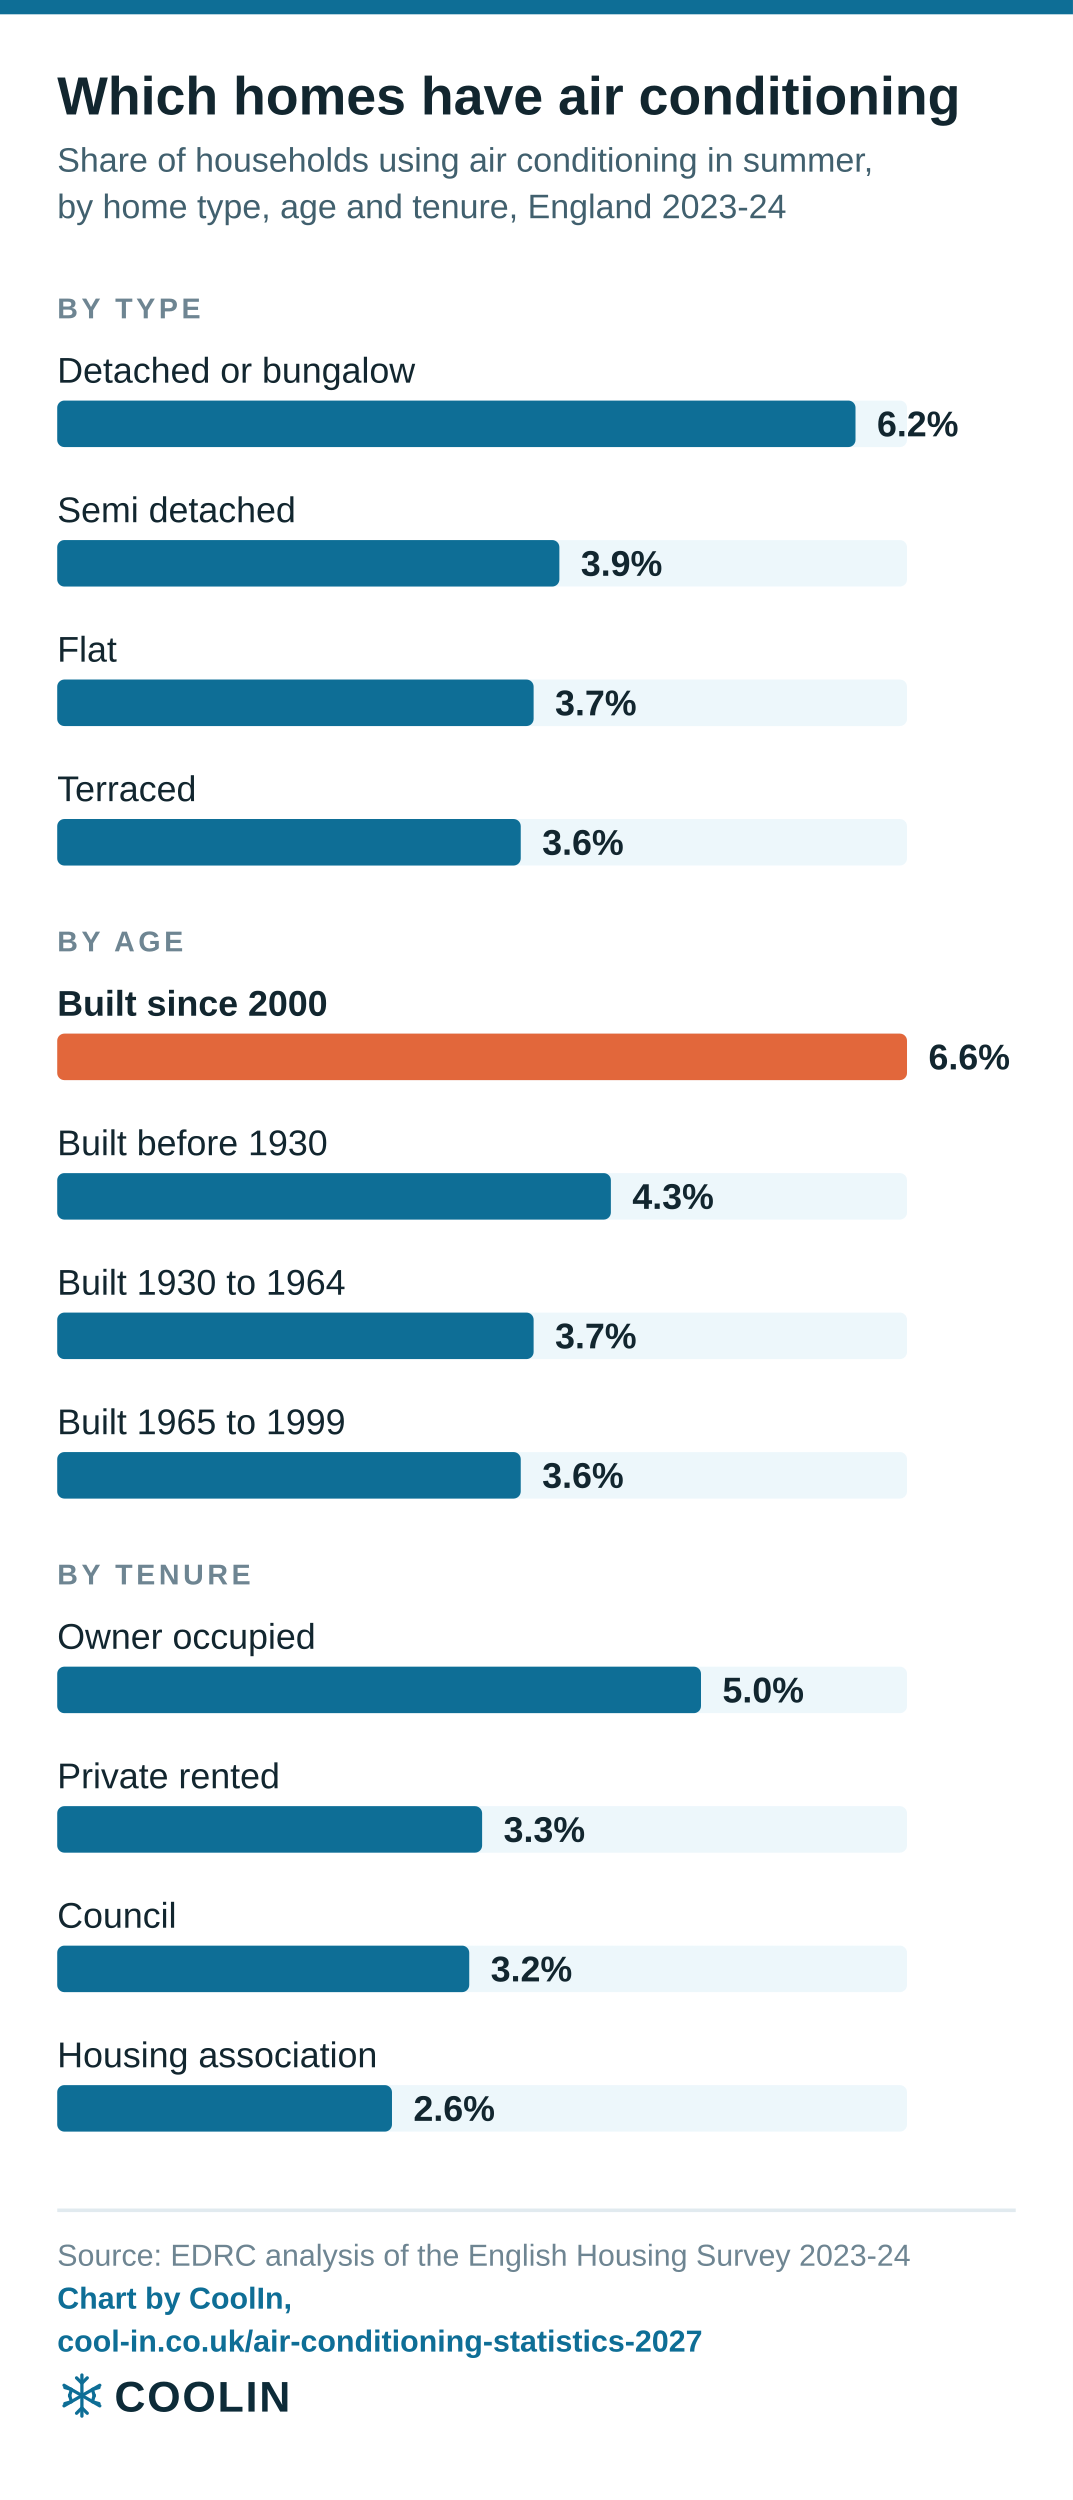
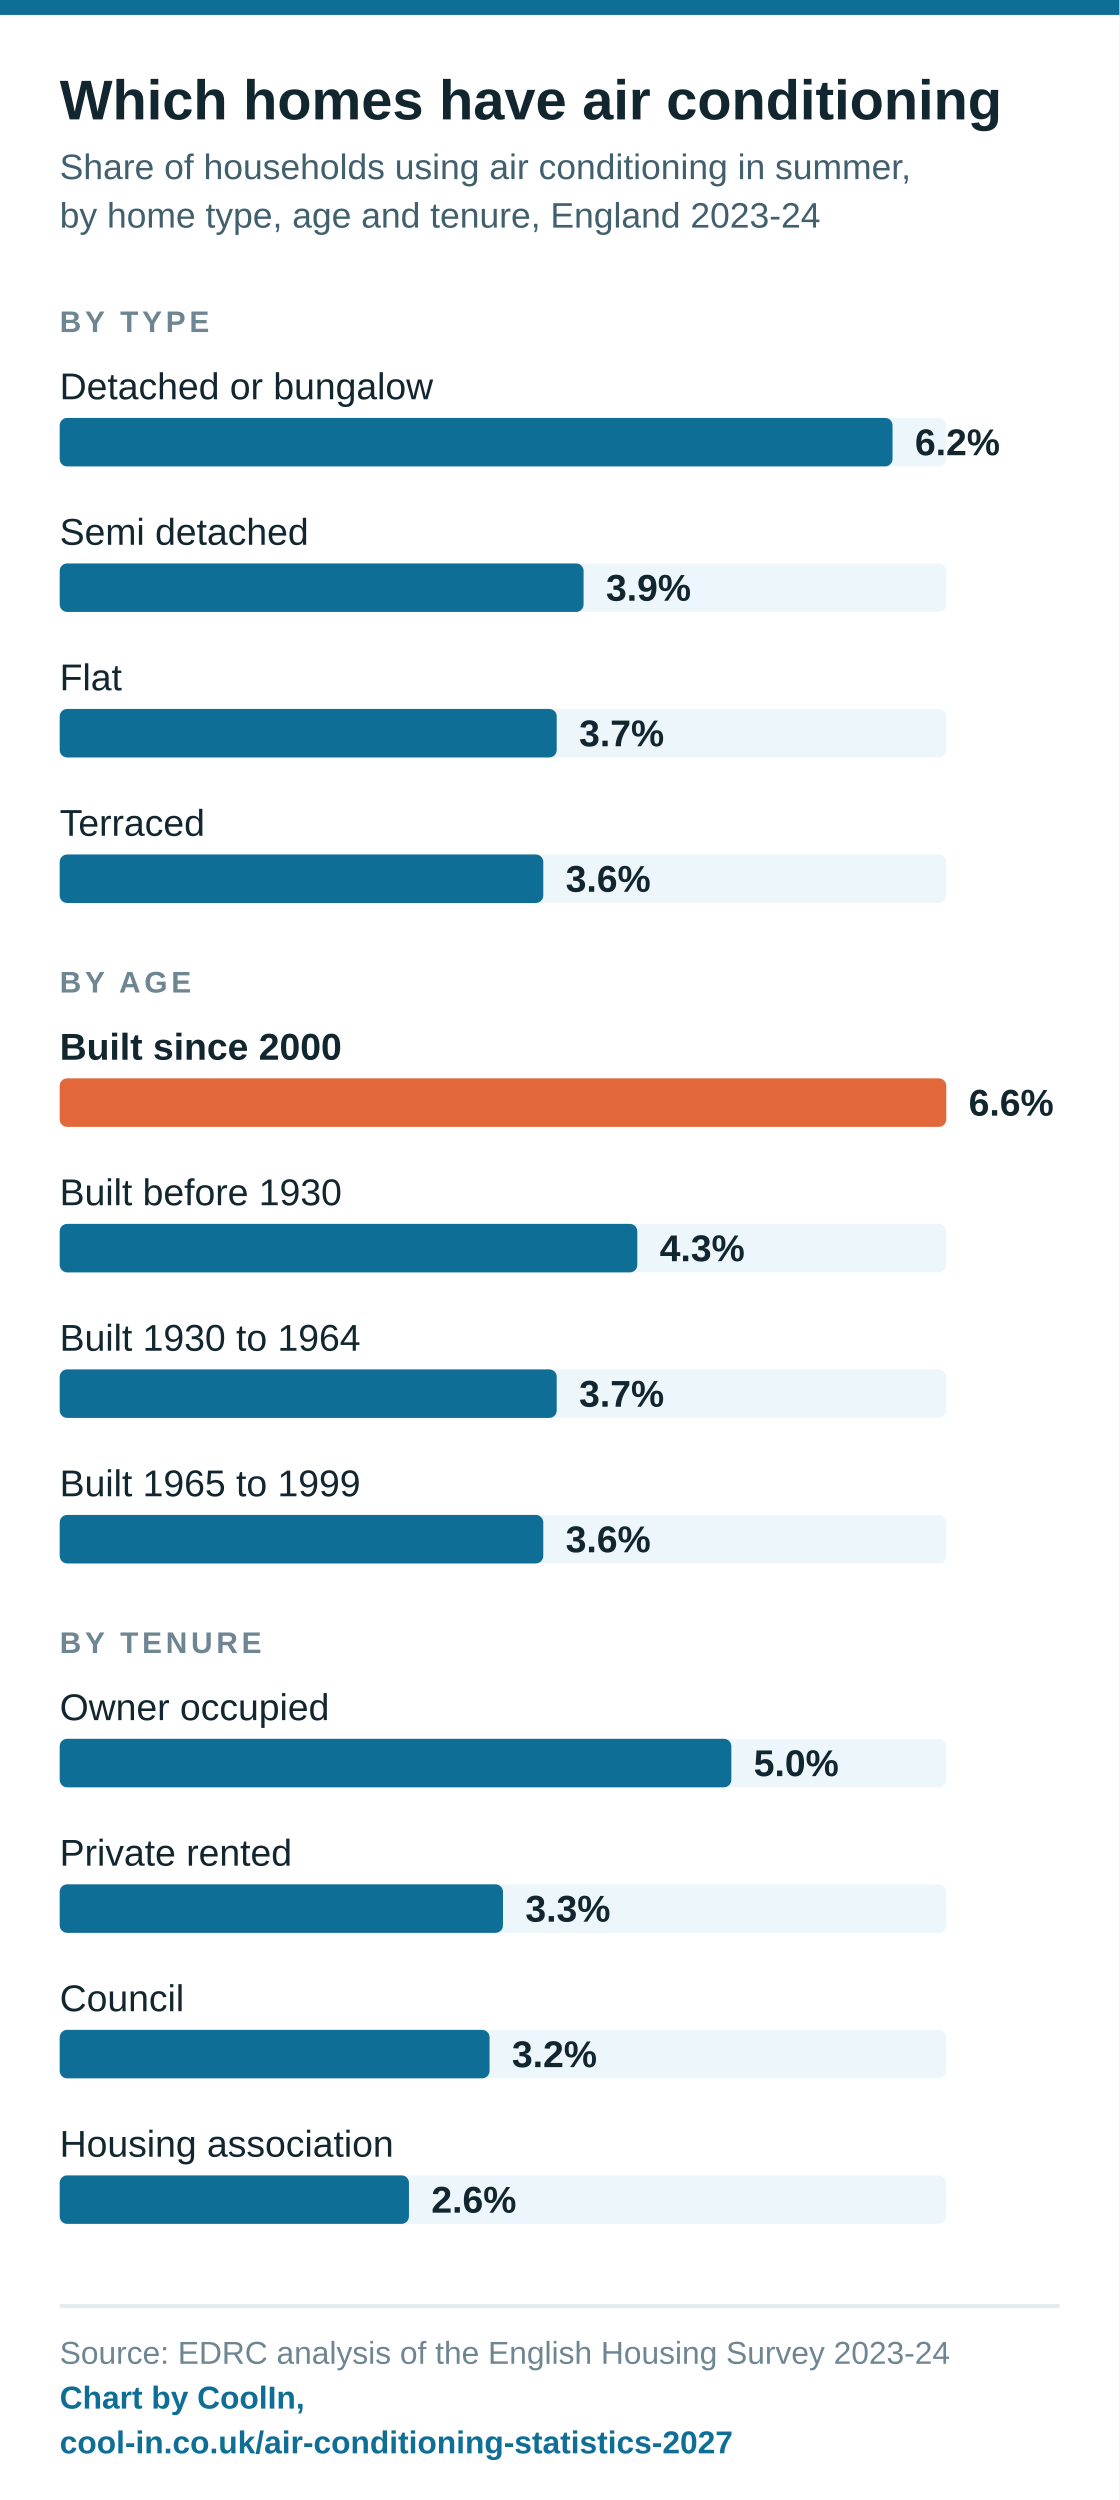
- <svg xmlns="http://www.w3.org/2000/svg" viewBox="0 0 600 1398" width="600" height="1398" font-family="Arial, Helvetica, sans-serif">
-   <rect width="600" height="1398" fill="#FFFFFF" />
+ <svg xmlns="http://www.w3.org/2000/svg" viewBox="0 0 600 1340" width="600" height="1340" font-family="Arial, Helvetica, sans-serif">
+   <rect width="600" height="1340" fill="#FFFFFF" />
  <rect width="600" height="8" fill="#0E6E96" />
  <text x="32" y="64" font-size="30" font-weight="700" fill="#12262F">Which homes have air conditioning</text>
  <text x="32" y="96" font-size="19" fill="#41606E">Share of households using air conditioning in summer,</text>
  <text x="32" y="122" font-size="19" fill="#41606E">by home type, age and tenure, England 2023-24</text>
  <g transform="translate(0,152)">
    <defs>
      <pattern id="hatch" width="10" height="10" patternUnits="userSpaceOnUse" patternTransform="rotate(45)">
        <rect width="10" height="10" fill="#FBE7DC" />
        <line x1="0" y1="0" x2="0" y2="10" stroke="#E2673B" stroke-width="4" />
      </pattern>
    </defs>
    <text x="32" y="26" font-size="16" font-weight="700" letter-spacing="2" fill="#6E8592">BY TYPE</text>
    <text x="32" y="62" font-size="20" font-weight="400" fill="#12262F">Detached or bungalow</text>
    <rect x="32" y="72" width="475.2" height="26" rx="4" fill="#D7EDF7" opacity=".45" />
    <rect x="32" y="72" width="446.4" height="26" rx="4" fill="#0E6E96" />
    <text x="490.4" y="92" font-size="20" font-weight="700" fill="#12262F">6.2%</text>
    <text x="32" y="140" font-size="20" font-weight="400" fill="#12262F">Semi detached</text>
    <rect x="32" y="150" width="475.2" height="26" rx="4" fill="#D7EDF7" opacity=".45" />
    <rect x="32" y="150" width="280.8" height="26" rx="4" fill="#0E6E96" />
    <text x="324.8" y="170" font-size="20" font-weight="700" fill="#12262F">3.9%</text>
    <text x="32" y="218" font-size="20" font-weight="400" fill="#12262F">Flat</text>
    <rect x="32" y="228" width="475.2" height="26" rx="4" fill="#D7EDF7" opacity=".45" />
    <rect x="32" y="228" width="266.4" height="26" rx="4" fill="#0E6E96" />
    <text x="310.4" y="248" font-size="20" font-weight="700" fill="#12262F">3.7%</text>
    <text x="32" y="296" font-size="20" font-weight="400" fill="#12262F">Terraced</text>
    <rect x="32" y="306" width="475.2" height="26" rx="4" fill="#D7EDF7" opacity=".45" />
    <rect x="32" y="306" width="259.2" height="26" rx="4" fill="#0E6E96" />
    <text x="303.2" y="326" font-size="20" font-weight="700" fill="#12262F">3.6%</text>
    <text x="32" y="380" font-size="16" font-weight="700" letter-spacing="2" fill="#6E8592">BY AGE</text>
    <text x="32" y="416" font-size="20" font-weight="700" fill="#12262F">Built since 2000</text>
    <rect x="32" y="426" width="475.2" height="26" rx="4" fill="#D7EDF7" opacity=".45" />
    <rect x="32" y="426" width="475.2" height="26" rx="4" fill="#E2673B" />
    <text x="519.2" y="446" font-size="20" font-weight="700" fill="#12262F">6.6%</text>
    <text x="32" y="494" font-size="20" font-weight="400" fill="#12262F">Built before 1930</text>
    <rect x="32" y="504" width="475.2" height="26" rx="4" fill="#D7EDF7" opacity=".45" />
    <rect x="32" y="504" width="309.6" height="26" rx="4" fill="#0E6E96" />
    <text x="353.6" y="524" font-size="20" font-weight="700" fill="#12262F">4.3%</text>
    <text x="32" y="572" font-size="20" font-weight="400" fill="#12262F">Built 1930 to 1964</text>
    <rect x="32" y="582" width="475.2" height="26" rx="4" fill="#D7EDF7" opacity=".45" />
    <rect x="32" y="582" width="266.4" height="26" rx="4" fill="#0E6E96" />
    <text x="310.4" y="602" font-size="20" font-weight="700" fill="#12262F">3.7%</text>
    <text x="32" y="650" font-size="20" font-weight="400" fill="#12262F">Built 1965 to 1999</text>
    <rect x="32" y="660" width="475.2" height="26" rx="4" fill="#D7EDF7" opacity=".45" />
    <rect x="32" y="660" width="259.2" height="26" rx="4" fill="#0E6E96" />
    <text x="303.2" y="680" font-size="20" font-weight="700" fill="#12262F">3.6%</text>
    <text x="32" y="734" font-size="16" font-weight="700" letter-spacing="2" fill="#6E8592">BY TENURE</text>
    <text x="32" y="770" font-size="20" font-weight="400" fill="#12262F">Owner occupied</text>
    <rect x="32" y="780" width="475.2" height="26" rx="4" fill="#D7EDF7" opacity=".45" />
    <rect x="32" y="780" width="360.0" height="26" rx="4" fill="#0E6E96" />
    <text x="404.0" y="800" font-size="20" font-weight="700" fill="#12262F">5.0%</text>
    <text x="32" y="848" font-size="20" font-weight="400" fill="#12262F">Private rented</text>
    <rect x="32" y="858" width="475.2" height="26" rx="4" fill="#D7EDF7" opacity=".45" />
    <rect x="32" y="858" width="237.6" height="26" rx="4" fill="#0E6E96" />
    <text x="281.6" y="878" font-size="20" font-weight="700" fill="#12262F">3.3%</text>
    <text x="32" y="926" font-size="20" font-weight="400" fill="#12262F">Council</text>
    <rect x="32" y="936" width="475.2" height="26" rx="4" fill="#D7EDF7" opacity=".45" />
    <rect x="32" y="936" width="230.4" height="26" rx="4" fill="#0E6E96" />
    <text x="274.4" y="956" font-size="20" font-weight="700" fill="#12262F">3.2%</text>
    <text x="32" y="1004" font-size="20" font-weight="400" fill="#12262F">Housing association</text>
    <rect x="32" y="1014" width="475.2" height="26" rx="4" fill="#D7EDF7" opacity=".45" />
    <rect x="32" y="1014" width="187.2" height="26" rx="4" fill="#0E6E96" />
    <text x="231.2" y="1034" font-size="20" font-weight="700" fill="#12262F">2.6%</text>
  </g>
  <line x1="32" y1="1236" x2="568" y2="1236" stroke="#E1EAEF" stroke-width="2" />
  <text x="32" y="1267" font-size="17" fill="#6E8592">Source: EDRC analysis of the English Housing Survey 2023-24</text>
  <text x="32" y="1291" font-size="17" font-weight="700" fill="#0E6E96">Chart by CoolIn,</text>
  <text x="32" y="1315" font-size="17" font-weight="700" fill="#0E6E96">cool-in.co.uk/air-conditioning-statistics-2027</text>
-   <g transform="translate(32,1325.8) scale(1.150)" fill="none" stroke="#0E6E96" stroke-width="1.6" stroke-linecap="round">
-     <path d="M12 2v20" />
-     <path d="M3.3 7 20.7 17" />
-     <path d="M20.7 7 3.3 17" />
-     <path d="M12 6 9.4 3.4M12 6l2.6-2.6M12 18l-2.6 2.6M12 18l2.6 2.6" />
-     <path d="m17.1 9 3.2-.9M17.1 9l.9 3.2M6.9 15l-3.2.9M6.9 15 6 11.8" />
-     <path d="m17.1 15 3.2.9M17.1 15l.9-3.2M6.9 9l-3.2-.9M6.9 9 6 12.2" />
-   </g>
-   <text x="64" y="1348.55" font-size="24" font-weight="900" letter-spacing="1" fill="#0D2B38">COOLIN</text>
</svg>
